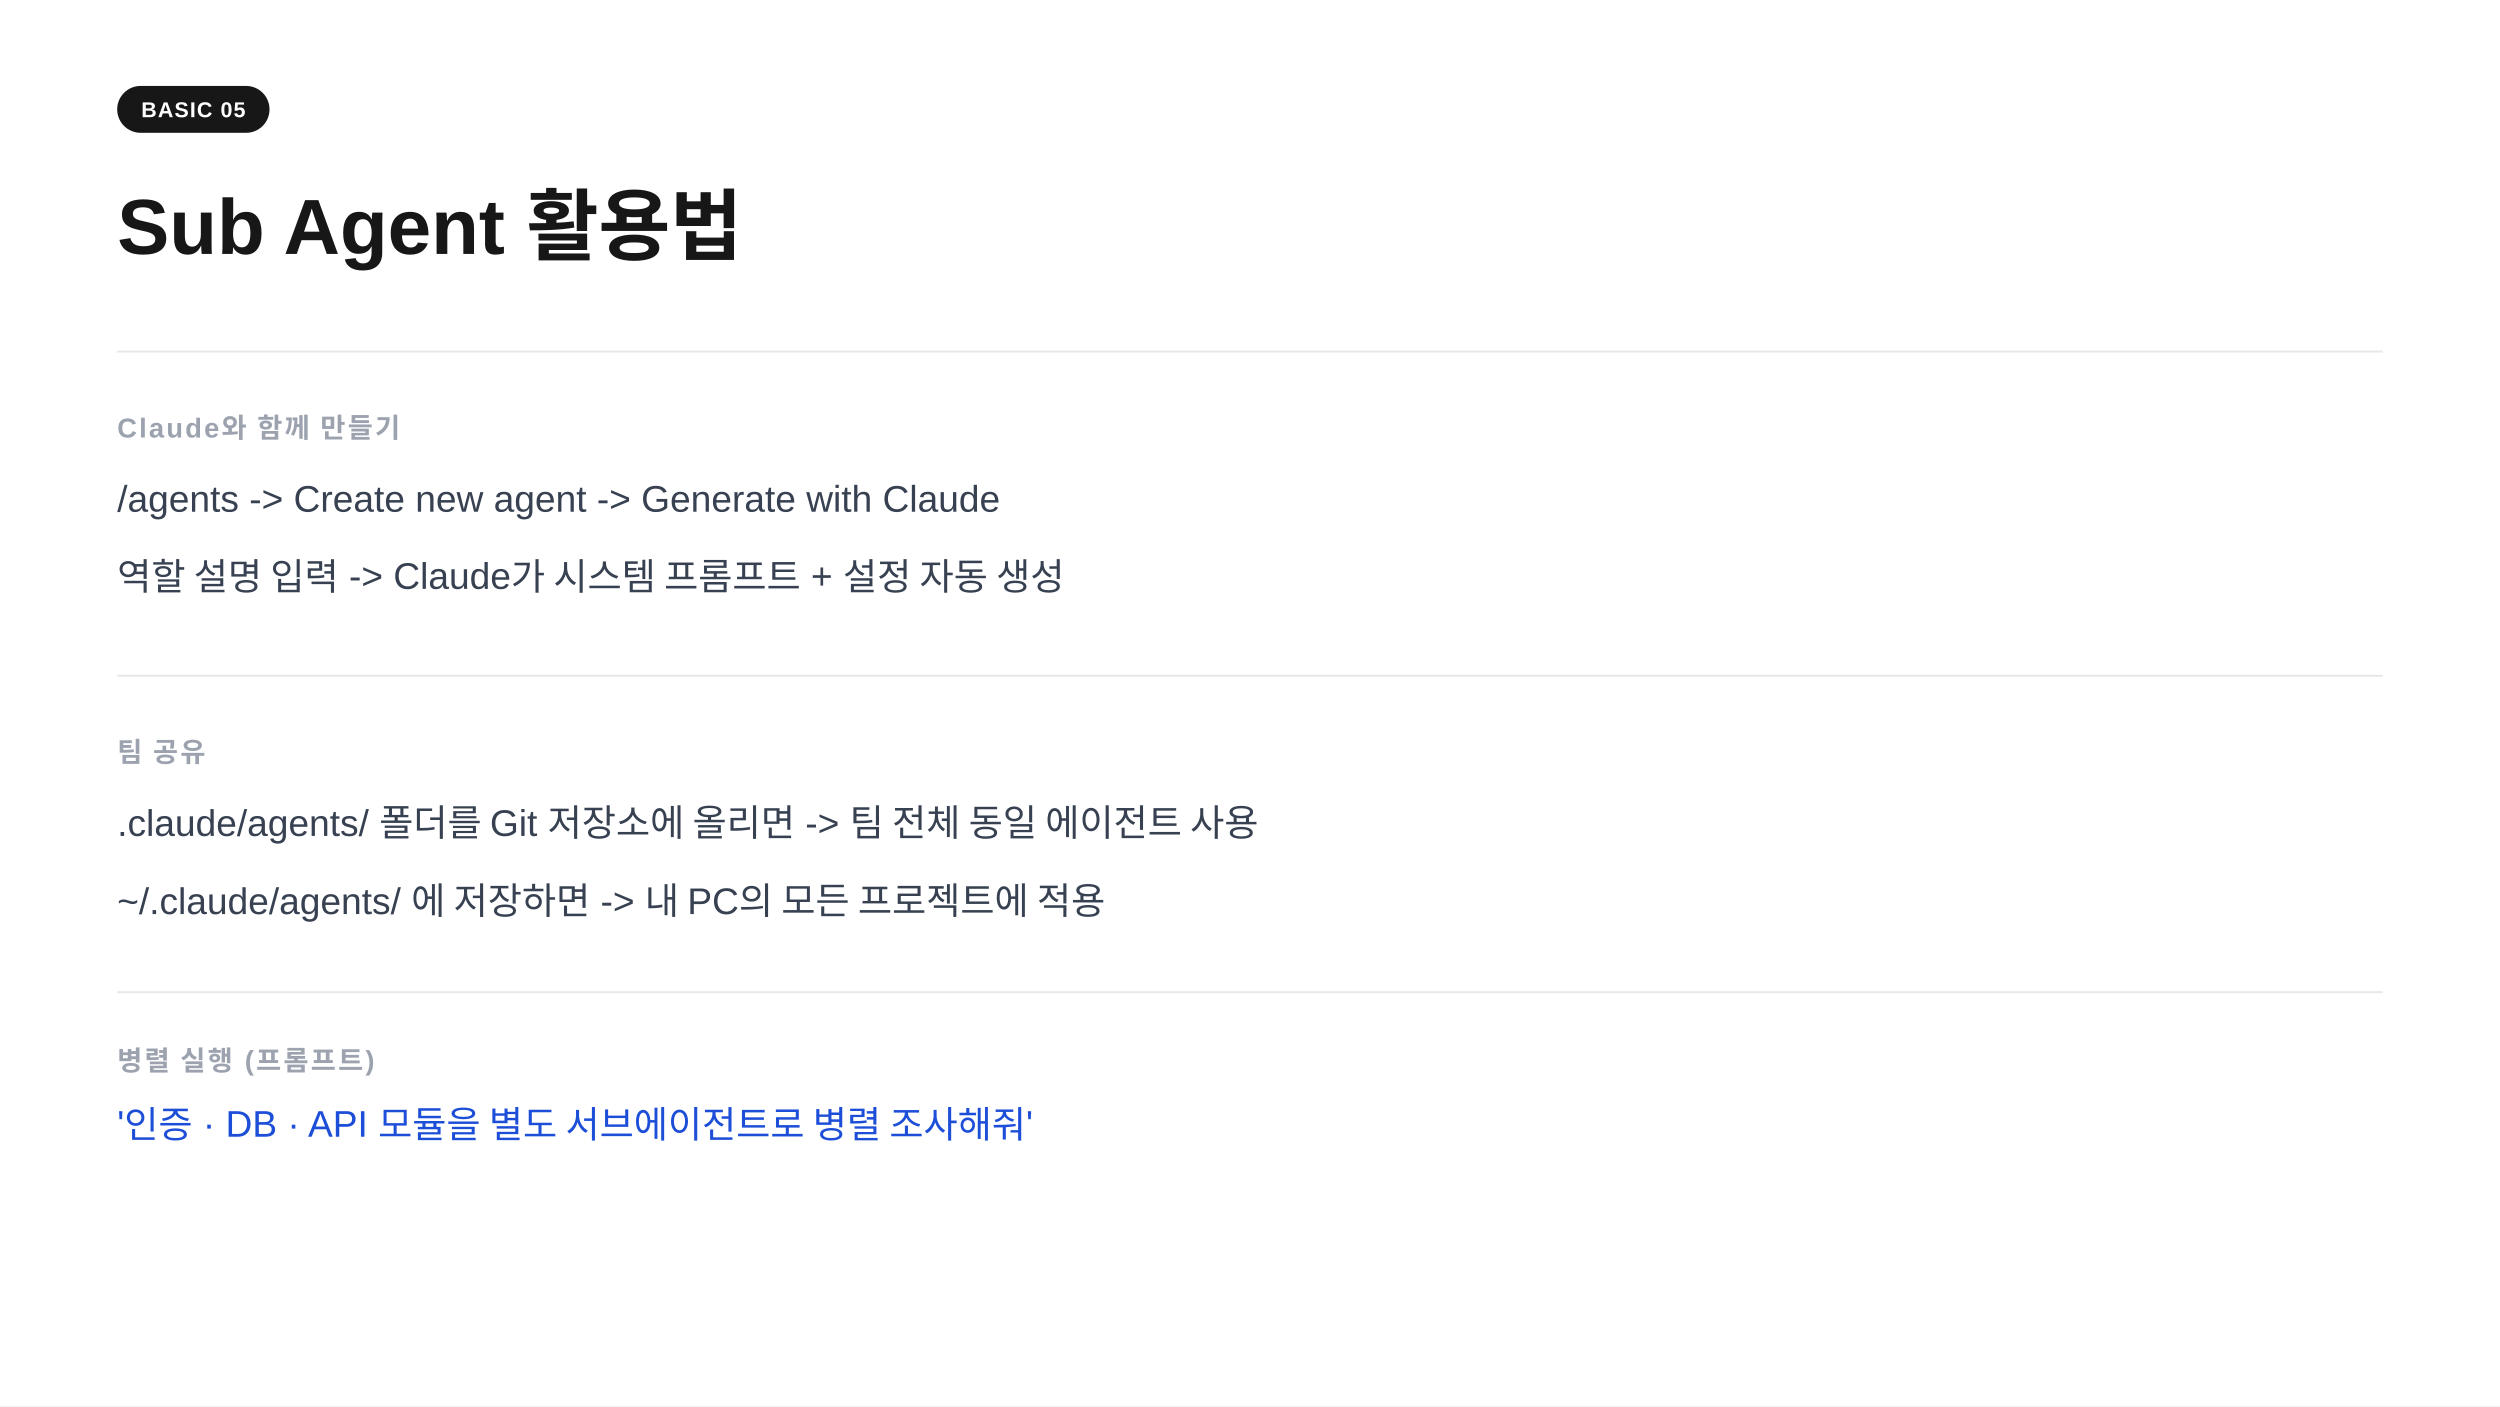
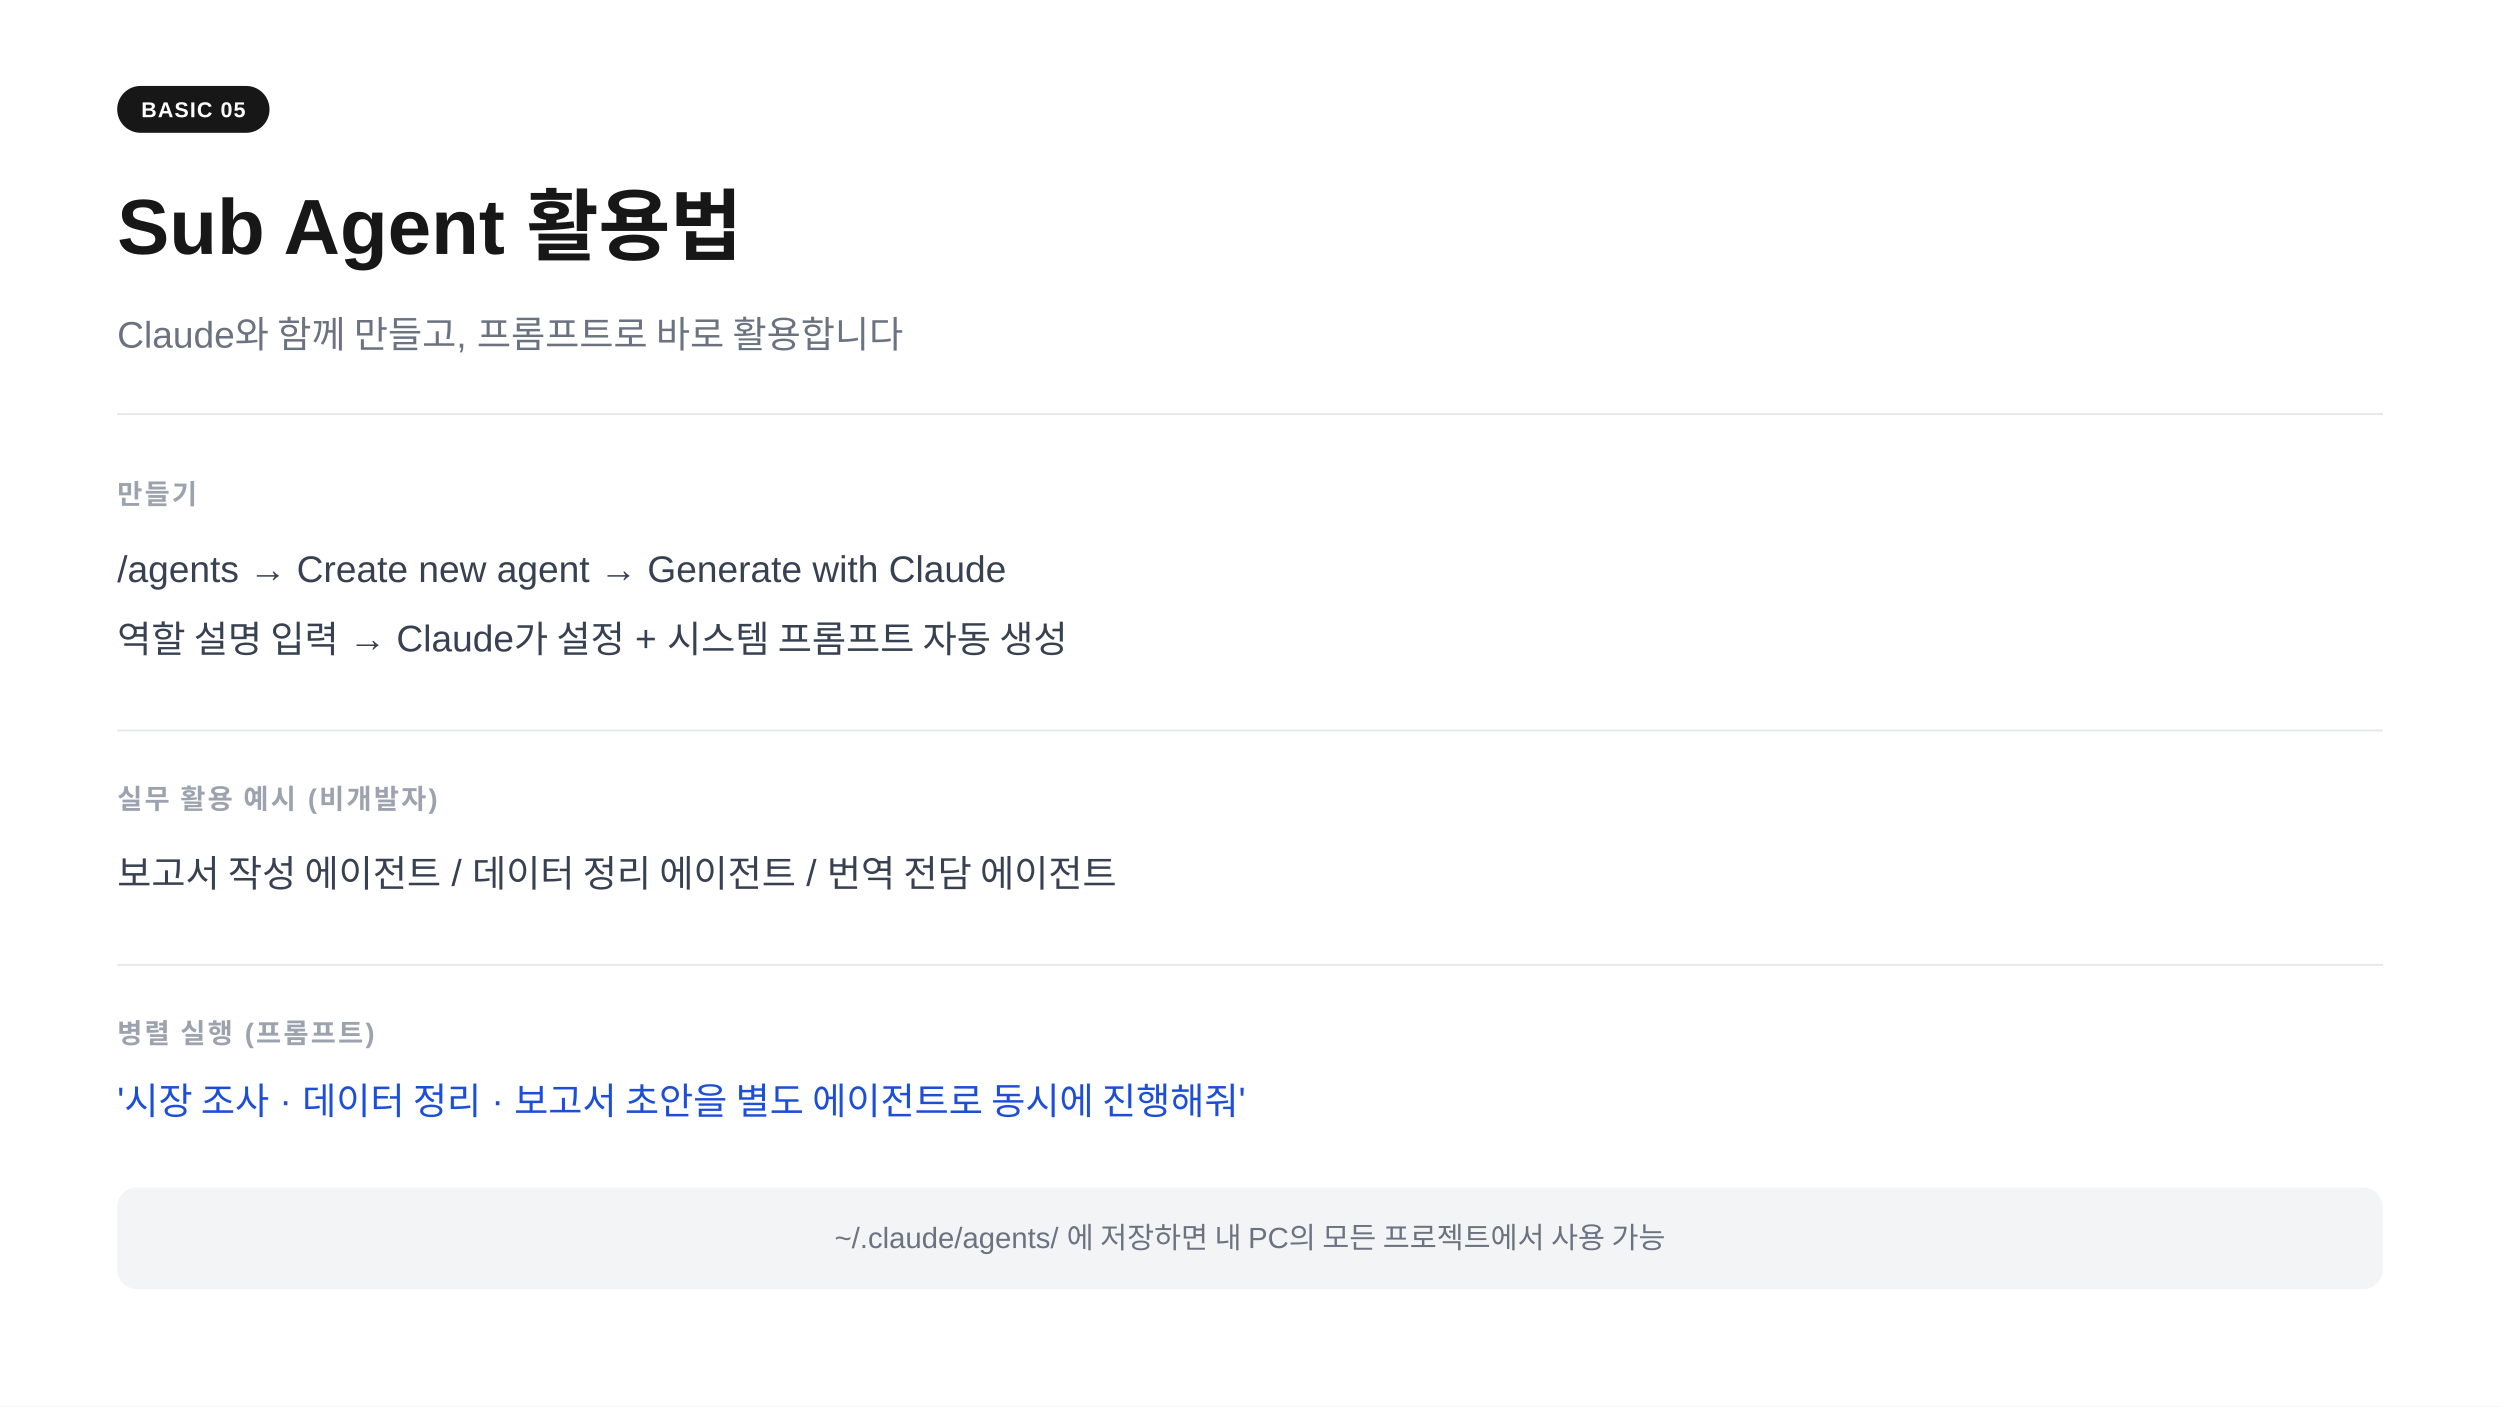
<svg xmlns="http://www.w3.org/2000/svg" width="1280" height="720" viewBox="0 0 1280 720">
  <rect width="1280" height="720" fill="#ffffff" />
  <rect x="60" y="44" width="78" height="24" rx="12" fill="#171717" />
  <text x="99" y="60" text-anchor="middle" font-family="-apple-system,BlinkMacSystemFont,'Segoe UI',Arial,sans-serif" font-size="11" font-weight="700" fill="#ffffff" letter-spacing="0.05em">BASIC 05</text>
  <text x="60" y="130" font-family="-apple-system,BlinkMacSystemFont,'Segoe UI',Arial,sans-serif" font-size="40" font-weight="700" fill="#171717">Sub Agent 활용법</text>
-   <line x1="60" y1="180" x2="1220" y2="180" stroke="#e5e7eb" stroke-width="1" />
-   <text x="60" y="224" font-family="-apple-system,BlinkMacSystemFont,'Segoe UI',Arial,sans-serif" font-size="14" font-weight="600" fill="#9ca3af" letter-spacing="0.08em">Claude와 함께 만들기</text>
-   <text x="60" y="262" font-family="-apple-system,BlinkMacSystemFont,'Segoe UI',Arial,sans-serif" font-size="19" fill="#374151">/agents  -&gt;  Create new agent  -&gt;  Generate with Claude</text>
-   <text x="60" y="302" font-family="-apple-system,BlinkMacSystemFont,'Segoe UI',Arial,sans-serif" font-size="19" fill="#374151">역할 설명 입력  -&gt;  Claude가 시스템 프롬프트 + 설정 자동 생성</text>
-   <line x1="60" y1="346" x2="1220" y2="346" stroke="#e5e7eb" stroke-width="1" />
-   <text x="60" y="390" font-family="-apple-system,BlinkMacSystemFont,'Segoe UI',Arial,sans-serif" font-size="14" font-weight="600" fill="#9ca3af" letter-spacing="0.08em">팀 공유</text>
-   <text x="60" y="428" font-family="-apple-system,BlinkMacSystemFont,'Segoe UI',Arial,sans-serif" font-size="19" fill="#374151">.claude/agents/ 폴더를 Git 저장소에 올리면  -&gt;  팀 전체 동일 에이전트 사용</text>
-   <text x="60" y="468" font-family="-apple-system,BlinkMacSystemFont,'Segoe UI',Arial,sans-serif" font-size="19" fill="#374151">~/.claude/agents/ 에 저장하면  -&gt;  내 PC의 모든 프로젝트에 적용</text>
-   <line x1="60" y1="508" x2="1220" y2="508" stroke="#e5e7eb" stroke-width="1" />
-   <text x="60" y="548" font-family="-apple-system,BlinkMacSystemFont,'Segoe UI',Arial,sans-serif" font-size="14" font-weight="600" fill="#9ca3af" letter-spacing="0.08em">병렬 실행  (프롬프트)</text>
-   <text x="60" y="582" font-family="-apple-system,BlinkMacSystemFont,'Segoe UI',Arial,sans-serif" font-size="19" fill="#1d4ed8">'인증 · DB · API 모듈을 별도 서브에이전트로 병렬 조사해줘'</text>
+   <text x="60" y="178" font-family="-apple-system,BlinkMacSystemFont,'Segoe UI',Arial,sans-serif" font-size="19" fill="#6b7280">Claude와 함께 만들고, 프롬프트로 바로 활용합니다</text>
+   <line x1="60" y1="212" x2="1220" y2="212" stroke="#e5e7eb" stroke-width="1" />
+   <text x="60" y="258" font-family="-apple-system,BlinkMacSystemFont,'Segoe UI',Arial,sans-serif" font-size="14" font-weight="600" fill="#9ca3af" letter-spacing="0.08em">만들기</text>
+   <text x="60" y="298" font-family="-apple-system,BlinkMacSystemFont,'Segoe UI',Arial,sans-serif" font-size="19" fill="#374151">/agents  →  Create new agent  →  Generate with Claude</text>
+   <text x="60" y="334" font-family="-apple-system,BlinkMacSystemFont,'Segoe UI',Arial,sans-serif" font-size="19" fill="#374151">역할 설명 입력  →  Claude가 설정 + 시스템 프롬프트 자동 생성</text>
+   <line x1="60" y1="374" x2="1220" y2="374" stroke="#e5e7eb" stroke-width="1" />
+   <text x="60" y="414" font-family="-apple-system,BlinkMacSystemFont,'Segoe UI',Arial,sans-serif" font-size="14" font-weight="600" fill="#9ca3af" letter-spacing="0.08em">실무 활용 예시  (비개발자)</text>
+   <text x="60" y="454" font-family="-apple-system,BlinkMacSystemFont,'Segoe UI',Arial,sans-serif" font-size="19" fill="#374151">보고서 작성 에이전트  /  데이터 정리 에이전트  /  번역 전담 에이전트</text>
+   <line x1="60" y1="494" x2="1220" y2="494" stroke="#e5e7eb" stroke-width="1" />
+   <text x="60" y="534" font-family="-apple-system,BlinkMacSystemFont,'Segoe UI',Arial,sans-serif" font-size="14" font-weight="600" fill="#9ca3af" letter-spacing="0.08em">병렬 실행  (프롬프트)</text>
+   <text x="60" y="570" font-family="-apple-system,BlinkMacSystemFont,'Segoe UI',Arial,sans-serif" font-size="19" fill="#1d4ed8">'시장 조사 · 데이터 정리 · 보고서 초안을 별도 에이전트로 동시에 진행해줘'</text>
+   <rect x="60" y="608" width="1160" height="52" rx="10" fill="#f3f4f6" />
+   <text x="640" y="639" text-anchor="middle" font-family="-apple-system,BlinkMacSystemFont,'Segoe UI',Arial,sans-serif" font-size="15" fill="#6b7280">~/.claude/agents/ 에 저장하면 내 PC의 모든 프로젝트에서 사용 가능</text>
</svg>
